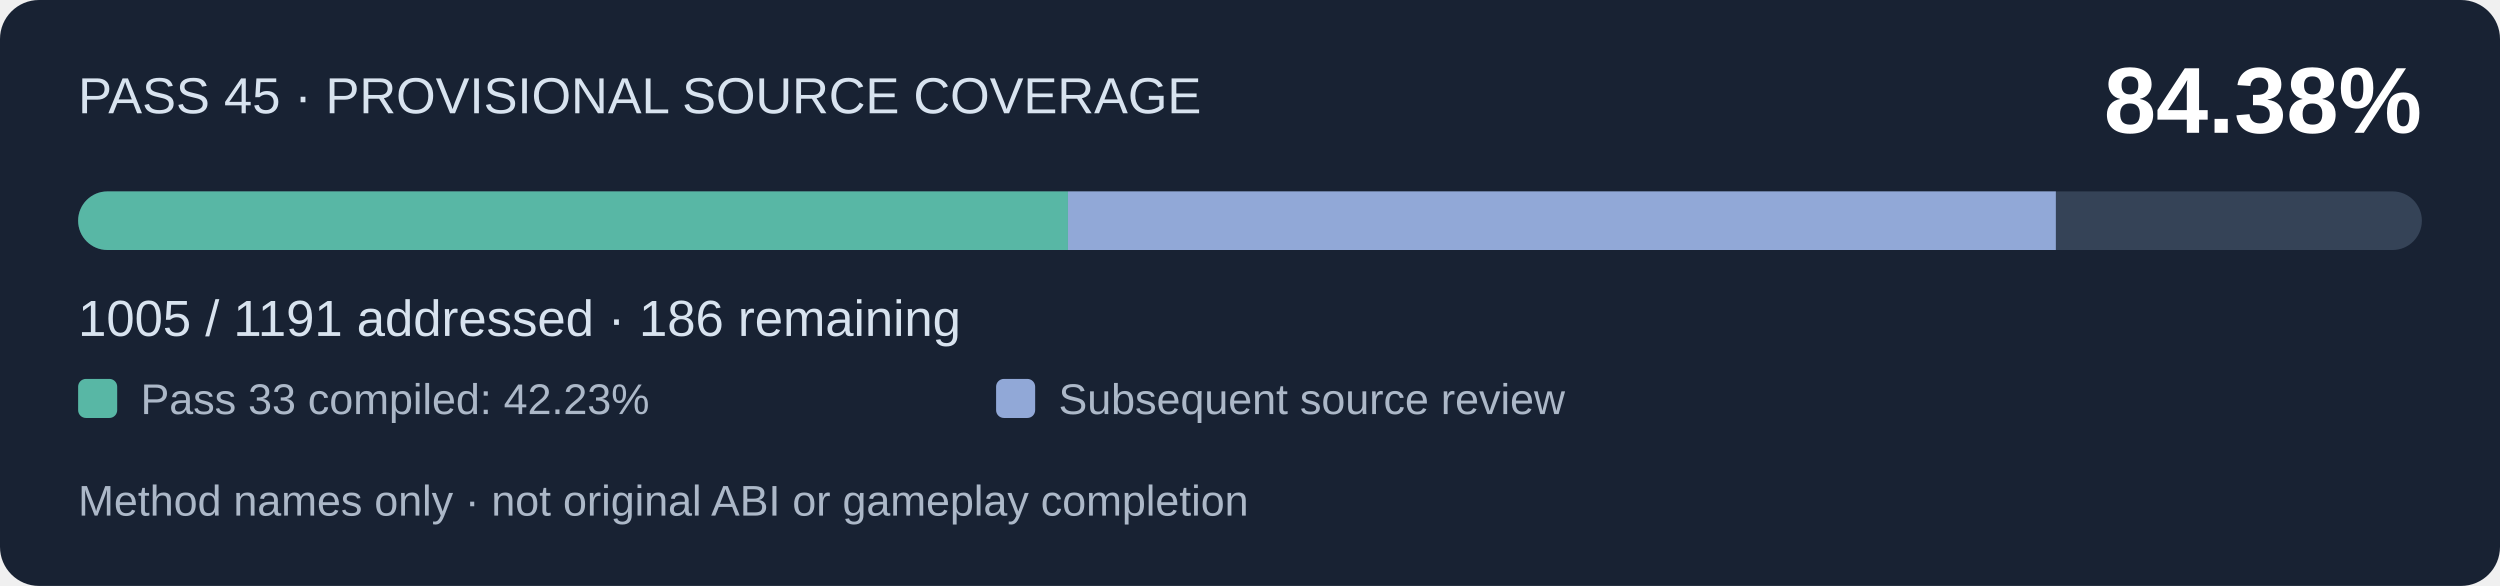
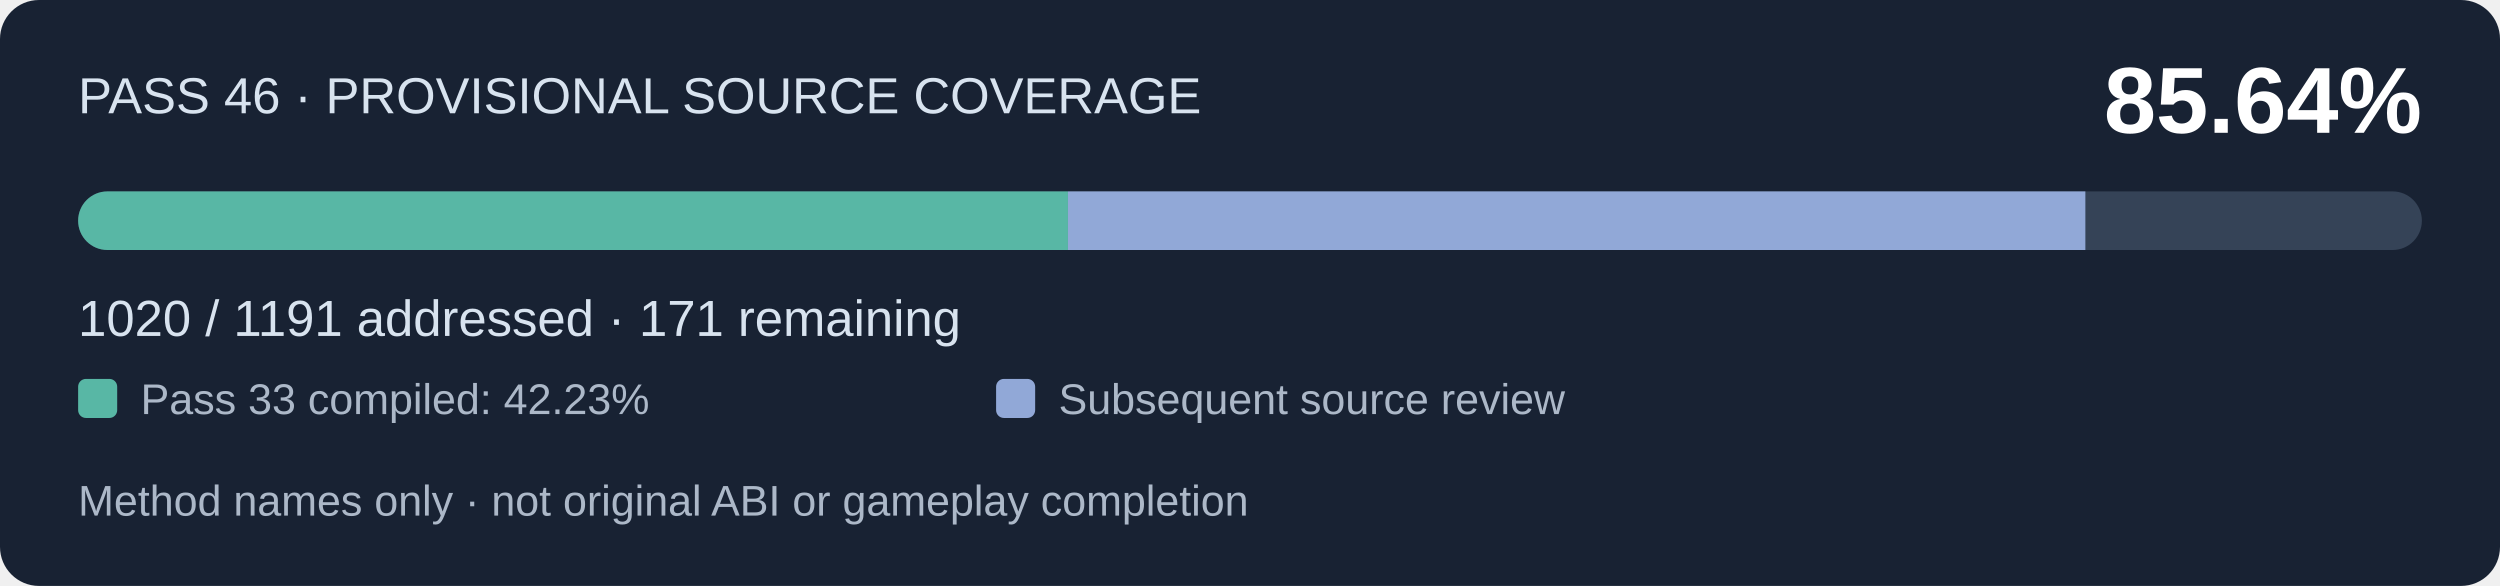
<svg xmlns="http://www.w3.org/2000/svg" width="640" height="150" viewBox="0 0 640 150" role="img" aria-labelledby="title description">
  <rect width="640" height="150" rx="10" fill="#182233" />
-   <text x="20" y="29" fill="#d8e3ef" font-family="Verdana,Arial,sans-serif" font-size="13">PASS 45 · PROVISIONAL SOURCE COVERAGE</text>
-   <text x="620" y="34" text-anchor="end" fill="#ffffff" font-family="Verdana,Arial,sans-serif" font-size="24" font-weight="bold">84.38%</text>
+   <text x="20" y="29" fill="#d8e3ef" font-family="Verdana,Arial,sans-serif" font-size="13">PASS 46 · PROVISIONAL SOURCE COVERAGE</text>
+   <text x="620" y="34" text-anchor="end" fill="#ffffff" font-family="Verdana,Arial,sans-serif" font-size="24" font-weight="bold">85.64%</text>
  <rect x="20" y="49" width="600" height="15" rx="7.5" fill="#354357" />
  <clipPath id="bar">
    <rect x="20" y="49" width="600" height="15" rx="7.5" />
  </clipPath>
  <g clip-path="url(#bar)">
    <rect x="20" y="49" width="253.4" height="15" fill="#58b7a5" />
-     <rect x="273.401" y="49" width="252.897" height="15" fill="#91a8d7" />
+     <rect x="273.401" y="49" width="260.453" height="15" fill="#91a8d7" />
  </g>
-   <text x="20" y="86" fill="#d8e3ef" font-family="Verdana,Arial,sans-serif" font-size="13">1005 / 1191 addressed · 186 remaining</text>
+   <text x="20" y="86" fill="#d8e3ef" font-family="Verdana,Arial,sans-serif" font-size="13">1020 / 1191 addressed · 171 remaining</text>
  <rect x="20" y="97" width="10" height="10" rx="2" fill="#58b7a5" />
  <text x="36" y="106" fill="#acb8c8" font-family="Verdana,Arial,sans-serif" font-size="11">Pass 33 compiled: 42.23%</text>
  <rect x="255" y="97" width="10" height="10" rx="2" fill="#91a8d7" />
  <text x="271" y="106" fill="#acb8c8" font-family="Verdana,Arial,sans-serif" font-size="11">Subsequent source review</text>
  <text x="20" y="132" fill="#acb8c8" font-family="Verdana,Arial,sans-serif" font-size="11">Method names only · not original ABI or gameplay completion</text>
</svg>
